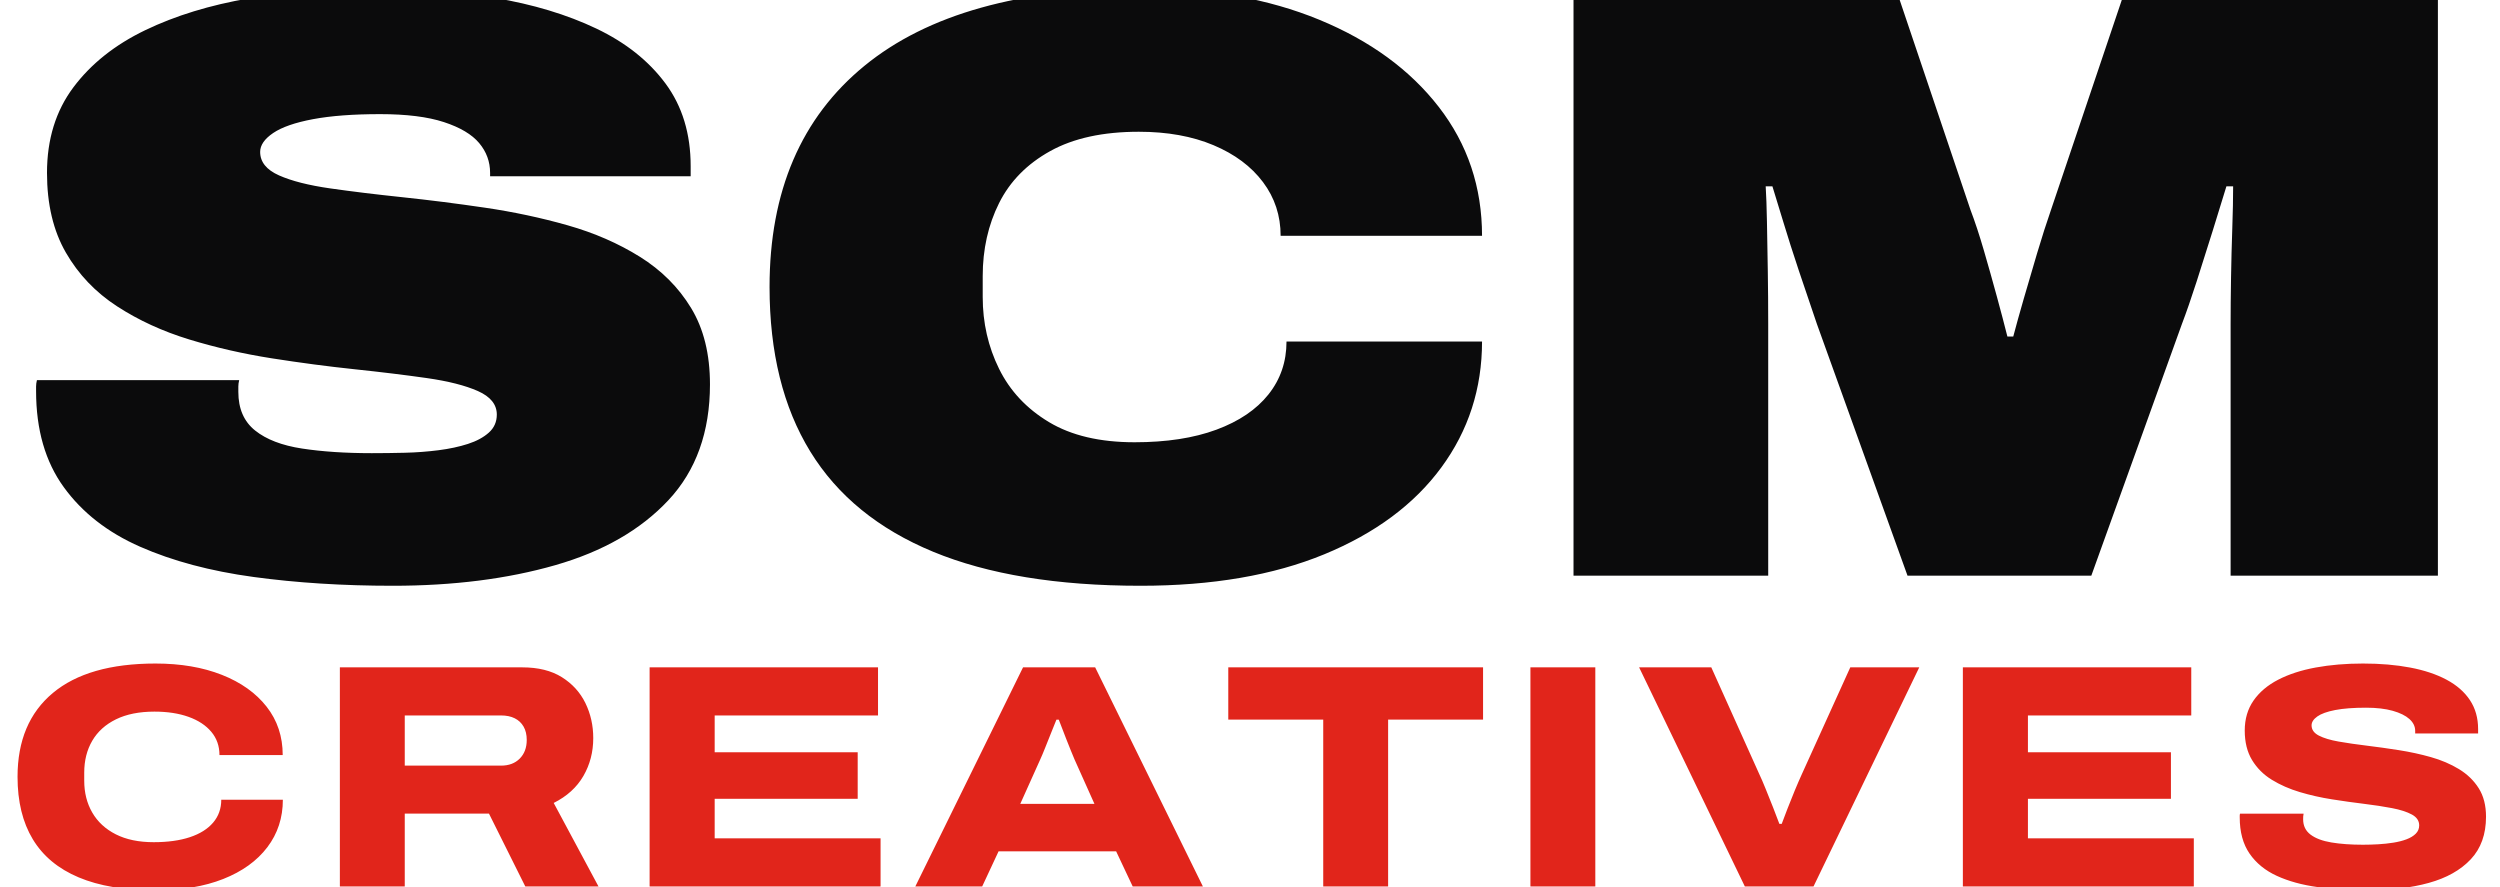
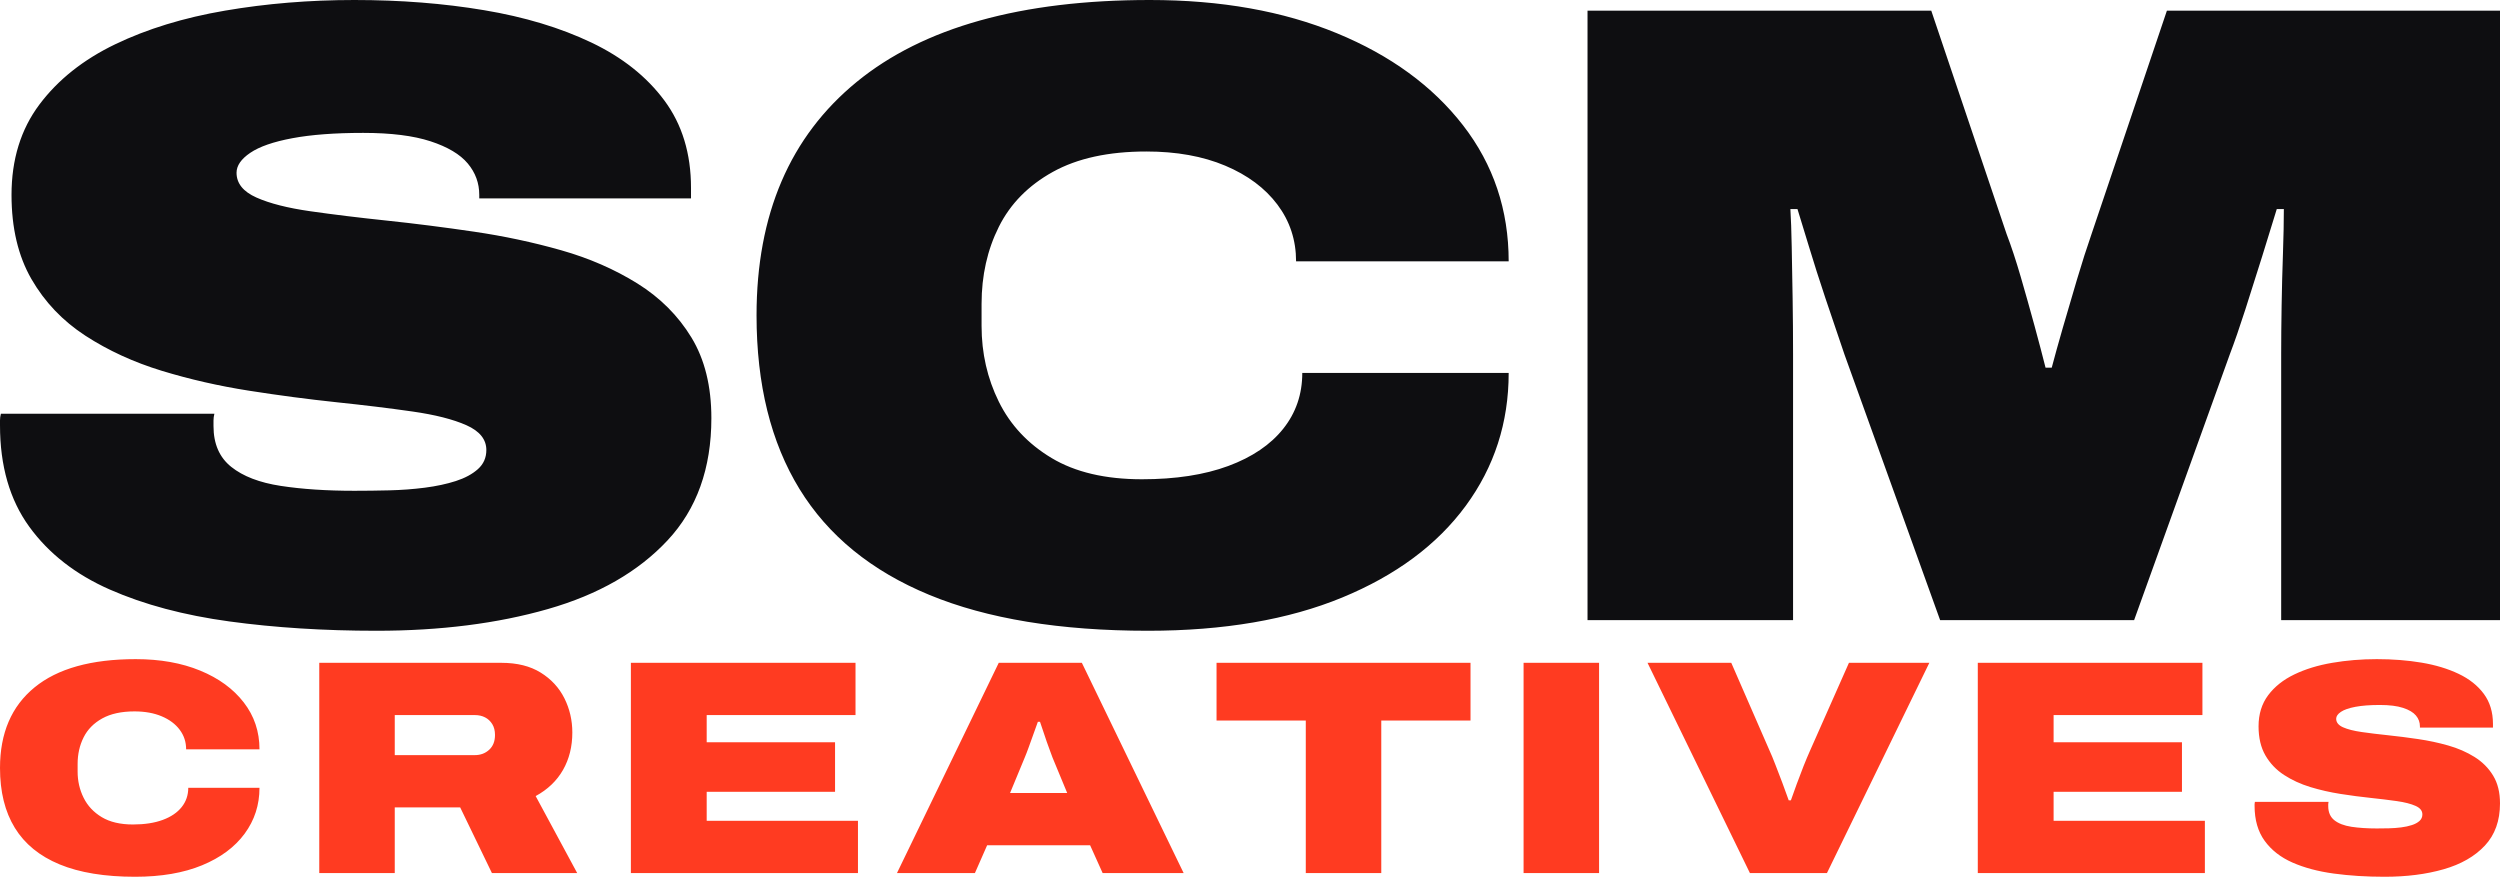
- <svg xmlns="http://www.w3.org/2000/svg" viewBox="0 -686 2979 1056" role="img" aria-label="SCM Creatives">
-   <path fill="#0B0B0C" d="M468 12Q379 12 302.0 1.5Q225 -9 167.0 -34.5Q109 -60 76.0 -105.5Q43 -151 43 -220Q43 -222 43.0 -225.5Q43 -229 44 -233H285Q284 -229 284.0 -225.5Q284 -222 284 -219Q284 -189 304.0 -173.0Q324 -157 360.0 -151.5Q396 -146 443 -146Q462 -146 482.5 -146.5Q503 -147 522.5 -149.5Q542 -152 557.5 -157.0Q573 -162 582.5 -170.5Q592 -179 592 -192Q592 -210 569.5 -220.0Q547 -230 508.5 -235.5Q470 -241 422.5 -246.0Q375 -251 324.0 -259.0Q273 -267 225.5 -281.5Q178 -296 139.5 -321.0Q101 -346 78.5 -385.0Q56 -424 56 -480Q56 -540 87.5 -582.0Q119 -624 173.0 -650.0Q227 -676 297.0 -688.0Q367 -700 443 -700Q521 -700 589.5 -688.5Q658 -677 710.5 -652.0Q763 -627 793.0 -586.5Q823 -546 823 -488V-476H584V-480Q584 -500 571.0 -515.5Q558 -531 529.0 -540.5Q500 -550 453 -550Q405 -550 373.0 -544.0Q341 -538 325.5 -527.5Q310 -517 310 -505Q310 -487 332.5 -477.0Q355 -467 393.5 -461.5Q432 -456 479.5 -451.0Q527 -446 578.0 -438.5Q629 -431 676.5 -417.5Q724 -404 762.5 -380.0Q801 -356 823.5 -319.0Q846 -282 846 -228Q846 -143 796.5 -90.0Q747 -37 661.5 -12.5Q576 12 468 12Z M1359 12Q1210 12 1112.0 -28.5Q1014 -69 965.5 -148.0Q917 -227 917 -344Q917 -515 1030.0 -607.5Q1143 -700 1361 -700Q1481 -700 1572.0 -662.5Q1663 -625 1714.5 -558.5Q1766 -492 1766 -405H1526Q1526 -441 1505.0 -469.0Q1484 -497 1446.0 -513.0Q1408 -529 1357 -529Q1293 -529 1251.5 -506.0Q1210 -483 1190.5 -444.0Q1171 -405 1171 -357V-332Q1171 -286 1190.5 -246.5Q1210 -207 1250.0 -183.0Q1290 -159 1352 -159Q1409 -159 1449.5 -174.0Q1490 -189 1511.5 -216.0Q1533 -243 1533 -279H1766Q1766 -195 1717.5 -129.0Q1669 -63 1578.0 -25.5Q1487 12 1359 12Z M1875 0V-688H2263L2348 -436Q2356 -415 2364.0 -387.5Q2372 -360 2379.5 -332.5Q2387 -305 2392 -285H2399Q2404 -304 2411.5 -330.0Q2419 -356 2427.5 -384.5Q2436 -413 2444 -436L2529 -688H2905V0H2658V-300Q2658 -325 2658.5 -355.0Q2659 -385 2660.0 -414.0Q2661 -443 2661 -464H2653Q2646 -441 2636.5 -410.5Q2627 -380 2617.5 -350.5Q2608 -321 2600 -300L2492 0H2273L2165 -300Q2154 -332 2143.5 -363.5Q2133 -395 2125.0 -421.5Q2117 -448 2112 -464H2104Q2105 -448 2105.5 -421.5Q2106 -395 2106.5 -363.5Q2107 -332 2107 -300V0Z" />
-   <path fill="#E1251B" transform="translate(0 370.3) scale(0.37973)" d="M487.457 12.0Q343.022 12.0 246.848 -28.5Q150.674 -69.0 102.859 -148.228Q55.044 -227.457 55.044 -344.0Q55.044 -514.543 165.761 -607.043Q276.479 -699.543 488.087 -699.543Q606.261 -699.543 696.119 -664.098Q785.978 -628.652 836.565 -564.207Q887.152 -499.761 887.152 -412.305H688.697Q688.697 -454.696 663.132 -485.207Q637.566 -515.718 591.805 -532.175Q546.044 -548.631 484.543 -548.631Q413.239 -548.631 363.978 -524.49Q314.716 -500.349 289.51 -457.24Q264.303 -414.131 264.303 -357.0V-332.0Q264.303 -275.5 289.51 -231.891Q314.716 -188.282 363.391 -163.597Q412.065 -138.912 482.283 -138.912Q548.414 -138.912 595.762 -154.597Q643.11 -170.282 668.719 -200.249Q694.328 -230.217 694.328 -272.152H887.608Q887.608 -187.239 838.88 -123.065Q790.152 -58.891 700.521 -23.446Q610.891 12.0 487.457 12.0Z M1066.5 0.0V-687.543H1638.76Q1713.934 -687.543 1763.151 -656.685Q1812.369 -625.826 1836.999 -575.424Q1861.629 -525.022 1861.629 -465.479Q1861.629 -400.131 1830.673 -346.631Q1799.716 -293.131 1737.521 -262.044L1878.086 0.0H1648.393L1534.349 -228.696H1270.129V0.0ZM1270.129 -379.152H1572.305Q1608.979 -379.152 1630.947 -401.217Q1652.914 -423.283 1652.914 -459.761Q1652.914 -484.414 1643.001 -501.653Q1633.088 -518.892 1615.164 -527.762Q1597.24 -536.631 1572.305 -536.631H1270.129Z M2038.5 0.0V-687.543H2755.239V-536.631H2242.672V-421.152H2691.435V-275.131H2242.672V-150.912H2763.239V0.0Z M2872.305 0.0 3210.327 -687.543H3436.672L3774.694 0.0H3554.436L3502.479 -110.175H3133.521L3082.107 0.0ZM3201.672 -259.261H3434.327L3371.717 -399.001Q3367.804 -408.371 3360.75 -425.523Q3353.695 -442.675 3346.097 -462.186Q3338.5 -481.697 3332.086 -498.469Q3325.673 -515.241 3322.5 -523.306H3315.043Q3307.673 -504.936 3298.075 -481.11Q3288.478 -457.284 3279.608 -434.914Q3270.738 -412.544 3264.282 -398.544Z M4152.305 0.0V-523.653H3854.37V-687.543H4653.868V-523.653H4355.933V0.0Z M4802.5 0.0V-687.543H5006.129V0.0Z M5475.37 0.0 5143.565 -687.543H5370.085L5520.282 -353.346Q5529.564 -333.78 5541.021 -305.28Q5552.478 -276.78 5564.021 -247.791Q5575.564 -218.802 5583.651 -196.455H5591.108Q5598.651 -216.715 5609.423 -244.661Q5620.195 -272.606 5632.151 -301.378Q5644.108 -330.15 5654.478 -352.889L5806.218 -687.543H6022.65L5690.846 0.0Z M6159.5 0.0V-687.543H6876.239V-536.631H6363.672V-421.152H6812.435V-275.131H6363.672V-150.912H6884.239V0.0Z M7429.564 12.0Q7345.586 12.0 7272.695 1.957Q7199.804 -8.087 7145.0 -33.13Q7090.196 -58.174 7059.25 -102.989Q7028.305 -147.804 7028.305 -216.804Q7028.305 -218.804 7028.305 -222.076Q7028.305 -225.348 7029.305 -228.435H7228.759Q7227.759 -224.435 7227.531 -220.021Q7227.303 -215.608 7227.303 -210.782Q7227.303 -180.326 7250.499 -162.728Q7273.694 -145.13 7316.086 -138.032Q7358.478 -130.934 7414.608 -130.934Q7438.174 -130.934 7462.783 -132.347Q7487.392 -133.76 7510.316 -137.402Q7533.24 -141.043 7551.479 -147.869Q7569.718 -154.695 7580.588 -165.478Q7591.458 -176.261 7591.458 -191.543Q7591.458 -213.196 7568.501 -225.707Q7545.544 -238.218 7506.36 -245.772Q7467.175 -253.327 7418.533 -259.24Q7369.892 -265.153 7317.751 -273.381Q7265.609 -281.609 7216.968 -296.109Q7168.327 -310.609 7129.142 -334.696Q7089.957 -358.783 7067 -396.642Q7044.044 -434.5 7044.044 -489.131Q7044.044 -543.652 7071.663 -583.37Q7099.283 -623.087 7149.174 -648.859Q7199.065 -674.63 7267.01 -687.087Q7334.956 -699.543 7415.065 -699.543Q7496.717 -699.543 7563.163 -686.902Q7629.608 -674.261 7677.315 -648.804Q7725.021 -623.348 7750.684 -584.674Q7776.347 -546.0 7776.347 -493.935V-480.109H7578.892V-488.218Q7578.892 -509.131 7560.87 -525.316Q7542.848 -541.5 7508.37 -551.229Q7473.891 -560.957 7424.608 -560.957Q7365.651 -560.957 7327.716 -553.587Q7289.781 -546.218 7271.77 -533.435Q7253.759 -520.652 7253.759 -505.457Q7253.759 -485.174 7276.716 -473.348Q7299.672 -461.521 7338.857 -454.652Q7378.042 -447.782 7426.683 -441.869Q7475.325 -435.956 7527.466 -427.771Q7579.607 -419.586 7628.249 -405.858Q7676.89 -392.13 7716.075 -368.358Q7755.26 -344.586 7778.216 -308.271Q7801.173 -271.956 7801.173 -218.869Q7801.173 -136.152 7753.271 -85.206Q7705.369 -34.261 7621.467 -11.13Q7537.564 12.0 7429.564 12.0Z" />
+ <svg xmlns="http://www.w3.org/2000/svg" viewBox="90 90 1020 357.72" role="img" aria-label="SCM Creatives">
+   <path fill="#0E0E11" d="M243.61 347.35Q211.45 347.35 183.61 343.55Q155.78 339.76 134.82 330.54Q113.86 321.33 101.93 304.88Q90 288.43 90 263.49Q90 262.77 90 261.51Q90 260.24 90.36 258.8H177.47Q177.11 260.24 177.11 261.51Q177.11 262.77 177.11 263.86Q177.11 274.7 184.34 280.48Q191.57 286.27 204.58 288.25Q217.59 290.24 234.58 290.24Q241.45 290.24 248.86 290.06Q256.27 289.88 263.31 288.98Q270.36 288.07 275.96 286.27Q281.57 284.46 285 281.39Q288.43 278.31 288.43 273.61Q288.43 267.11 280.3 263.49Q272.17 259.88 258.25 257.89Q244.34 255.9 227.17 254.1Q210 252.29 191.57 249.4Q173.13 246.51 155.96 241.27Q138.8 236.02 124.88 226.99Q110.96 217.95 102.83 203.86Q94.7 189.76 94.7 169.52Q94.7 147.83 106.08 132.65Q117.47 117.47 136.99 108.07Q156.51 98.67 181.81 94.34Q207.11 90 234.58 90Q262.77 90 287.53 94.16Q312.29 98.31 331.27 107.35Q350.24 116.39 361.08 131.02Q371.93 145.66 371.93 166.63V170.96H285.54V169.52Q285.54 162.29 280.84 156.69Q276.14 151.08 265.66 147.65Q255.18 144.22 238.19 144.22Q220.84 144.22 209.28 146.39Q197.71 148.55 192.11 152.35Q186.51 156.14 186.51 160.48Q186.51 166.99 194.64 170.6Q202.77 174.22 216.69 176.2Q230.6 178.19 247.77 180Q264.94 181.81 283.37 184.52Q301.81 187.23 318.98 192.11Q336.14 196.99 350.06 205.66Q363.98 214.34 372.11 227.71Q380.24 241.08 380.24 260.6Q380.24 291.33 362.35 310.48Q344.46 329.64 313.55 338.49Q282.65 347.35 243.61 347.35ZM558.43 347.35Q504.58 347.35 469.16 332.71Q433.73 318.07 416.2 289.52Q398.67 260.96 398.67 218.67Q398.67 156.87 439.52 123.43Q480.36 90 559.16 90Q602.53 90 635.42 103.55Q668.31 117.11 686.93 141.14Q705.54 165.18 705.54 196.63H618.8Q618.8 183.61 611.2 173.49Q603.61 163.37 589.88 157.59Q576.14 151.81 557.71 151.81Q534.58 151.81 519.58 160.12Q504.58 168.43 497.53 182.53Q490.48 196.63 490.48 213.98V223.01Q490.48 239.64 497.53 253.92Q504.58 268.19 519.04 276.87Q533.49 285.54 555.9 285.54Q576.51 285.54 591.14 280.12Q605.78 274.7 613.55 264.94Q621.33 255.18 621.33 242.17H705.54Q705.54 272.53 688.01 296.39Q670.48 320.24 637.59 333.8Q604.7 347.35 558.43 347.35ZM737.71 343.01V94.34H877.95L908.67 185.42Q911.57 193.01 914.46 202.95Q917.35 212.89 920.06 222.83Q922.77 232.77 924.58 240H927.11Q928.92 233.13 931.63 223.73Q934.34 214.34 937.41 204.04Q940.48 193.73 943.37 185.42L974.1 94.34H1110V343.01H1020.72V234.58Q1020.72 225.54 1020.9 214.7Q1021.08 203.86 1021.45 193.37Q1021.81 182.89 1021.81 175.3H1018.92Q1016.39 183.61 1012.95 194.64Q1009.52 205.66 1006.08 216.33Q1002.65 226.99 999.76 234.58L960.72 343.01H881.57L842.53 234.58Q838.55 223.01 834.76 211.63Q830.96 200.24 828.07 190.66Q825.18 181.08 823.37 175.3H820.48Q820.84 181.08 821.02 190.66Q821.2 200.24 821.39 211.63Q821.57 223.01 821.57 234.58V343.01Z" />
+   <path fill="#FF3B21" d="M145.12 447.72Q126.54 447.72 114.32 442.67Q102.1 437.62 96.05 427.76Q90 417.91 90 403.32Q90 382 104.09 370.46Q118.18 358.93 145.37 358.93Q160.33 358.93 171.68 363.61Q183.03 368.28 189.45 376.58Q195.87 384.87 195.87 395.72H165.94Q165.94 391.23 163.32 387.74Q160.7 384.24 155.97 382.25Q151.23 380.25 144.87 380.25Q136.89 380.25 131.71 383.12Q126.54 385.99 124.11 390.85Q121.67 395.72 121.67 401.7V404.82Q121.67 410.56 124.11 415.48Q126.54 420.41 131.52 423.4Q136.51 426.39 144.24 426.39Q151.35 426.39 156.4 424.52Q161.45 422.65 164.13 419.28Q166.81 415.92 166.81 411.43H195.87Q195.87 421.9 189.82 430.13Q183.77 438.36 172.43 443.04Q161.08 447.72 145.12 447.72ZM220.26 446.22V360.43H294.58Q304.18 360.43 310.6 364.42Q317.03 368.41 320.27 374.89Q323.51 381.38 323.51 388.86Q323.51 397.46 319.71 404.13Q315.9 410.8 308.55 414.8L325.5 446.22H290.71L277.75 419.41H251.06V446.22ZM251.06 398.09H283.73Q287.22 398.09 289.59 395.9Q291.96 393.72 291.96 389.86Q291.96 387.24 290.84 385.43Q289.72 383.62 287.91 382.69Q286.1 381.75 283.73 381.75H251.06ZM347.4 446.22V360.43H439.05V381.75H378.33V392.85H430.7V413.05H378.33V424.9H440.05V446.22ZM455.96 446.22 497.49 360.43H531.4L572.93 446.22H539.88L534.77 434.87H492.75L487.76 446.22ZM502.1 413.55H525.42L519.43 399.08Q519.06 398.09 518.44 396.4Q517.81 394.72 517.06 392.6Q516.32 390.48 515.63 388.36Q514.94 386.24 514.32 384.49H513.45Q512.7 386.61 511.7 389.36Q510.7 392.1 509.77 394.72Q508.83 397.34 508.09 399.08ZM622.76 446.22V383.99H586.35V360.43H689.97V383.99H653.56V446.22ZM711.62 446.22V360.43H742.42V446.22ZM803.97 446.22 762.19 360.43H796.36L812.07 396.46Q812.95 398.33 814.32 401.89Q815.69 405.44 817.19 409.37Q818.68 413.3 819.8 416.54H820.68Q821.67 413.67 823.05 409.93Q824.42 406.19 825.85 402.57Q827.29 398.96 828.41 396.46L844.37 360.43H877.17L835.39 446.22ZM896.94 446.22V360.43H988.59V381.75H927.87V392.85H980.24V413.05H927.87V424.9H989.59V446.22ZM1062.86 447.72Q1051.77 447.72 1042.16 446.41Q1032.56 445.1 1025.33 441.92Q1018.1 438.74 1013.98 433.06Q1009.87 427.39 1009.87 418.79Q1009.87 418.54 1009.87 418.1Q1009.87 417.66 1009.99 417.16H1040.04Q1039.92 417.66 1039.92 418.1Q1039.92 418.54 1039.92 418.91Q1039.92 422.65 1042.41 424.65Q1044.91 426.64 1049.4 427.33Q1053.89 428.01 1059.75 428.01Q1062.12 428.01 1064.67 427.95Q1067.23 427.89 1069.66 427.58Q1072.09 427.27 1074.02 426.64Q1075.96 426.02 1077.14 424.96Q1078.33 423.9 1078.33 422.28Q1078.33 420.03 1075.52 418.79Q1072.72 417.54 1067.91 416.85Q1063.11 416.17 1057.19 415.54Q1051.27 414.92 1044.91 413.92Q1038.55 412.92 1032.62 411.12Q1026.7 409.31 1021.9 406.19Q1017.1 403.07 1014.29 398.21Q1011.49 393.35 1011.49 386.36Q1011.49 378.88 1015.42 373.64Q1019.34 368.41 1026.08 365.17Q1032.81 361.92 1041.54 360.43Q1050.27 358.93 1059.75 358.93Q1069.47 358.93 1078.01 360.36Q1086.56 361.8 1093.1 364.92Q1099.65 368.03 1103.39 373.08Q1107.13 378.13 1107.13 385.37V386.86H1077.33V386.36Q1077.33 383.87 1075.71 381.94Q1074.09 380 1070.47 378.82Q1066.85 377.63 1060.99 377.63Q1055.01 377.63 1051.02 378.38Q1047.03 379.13 1045.09 380.44Q1043.16 381.75 1043.16 383.25Q1043.16 385.49 1045.97 386.74Q1048.77 387.98 1053.57 388.67Q1058.37 389.36 1064.3 389.98Q1070.22 390.6 1076.58 391.54Q1082.94 392.47 1088.86 394.16Q1094.79 395.84 1099.59 398.83Q1104.39 401.83 1107.19 406.44Q1110 411.05 1110 417.79Q1110 428.39 1103.83 435Q1097.65 441.61 1086.99 444.66Q1076.33 447.72 1062.86 447.72Z" />
</svg>
